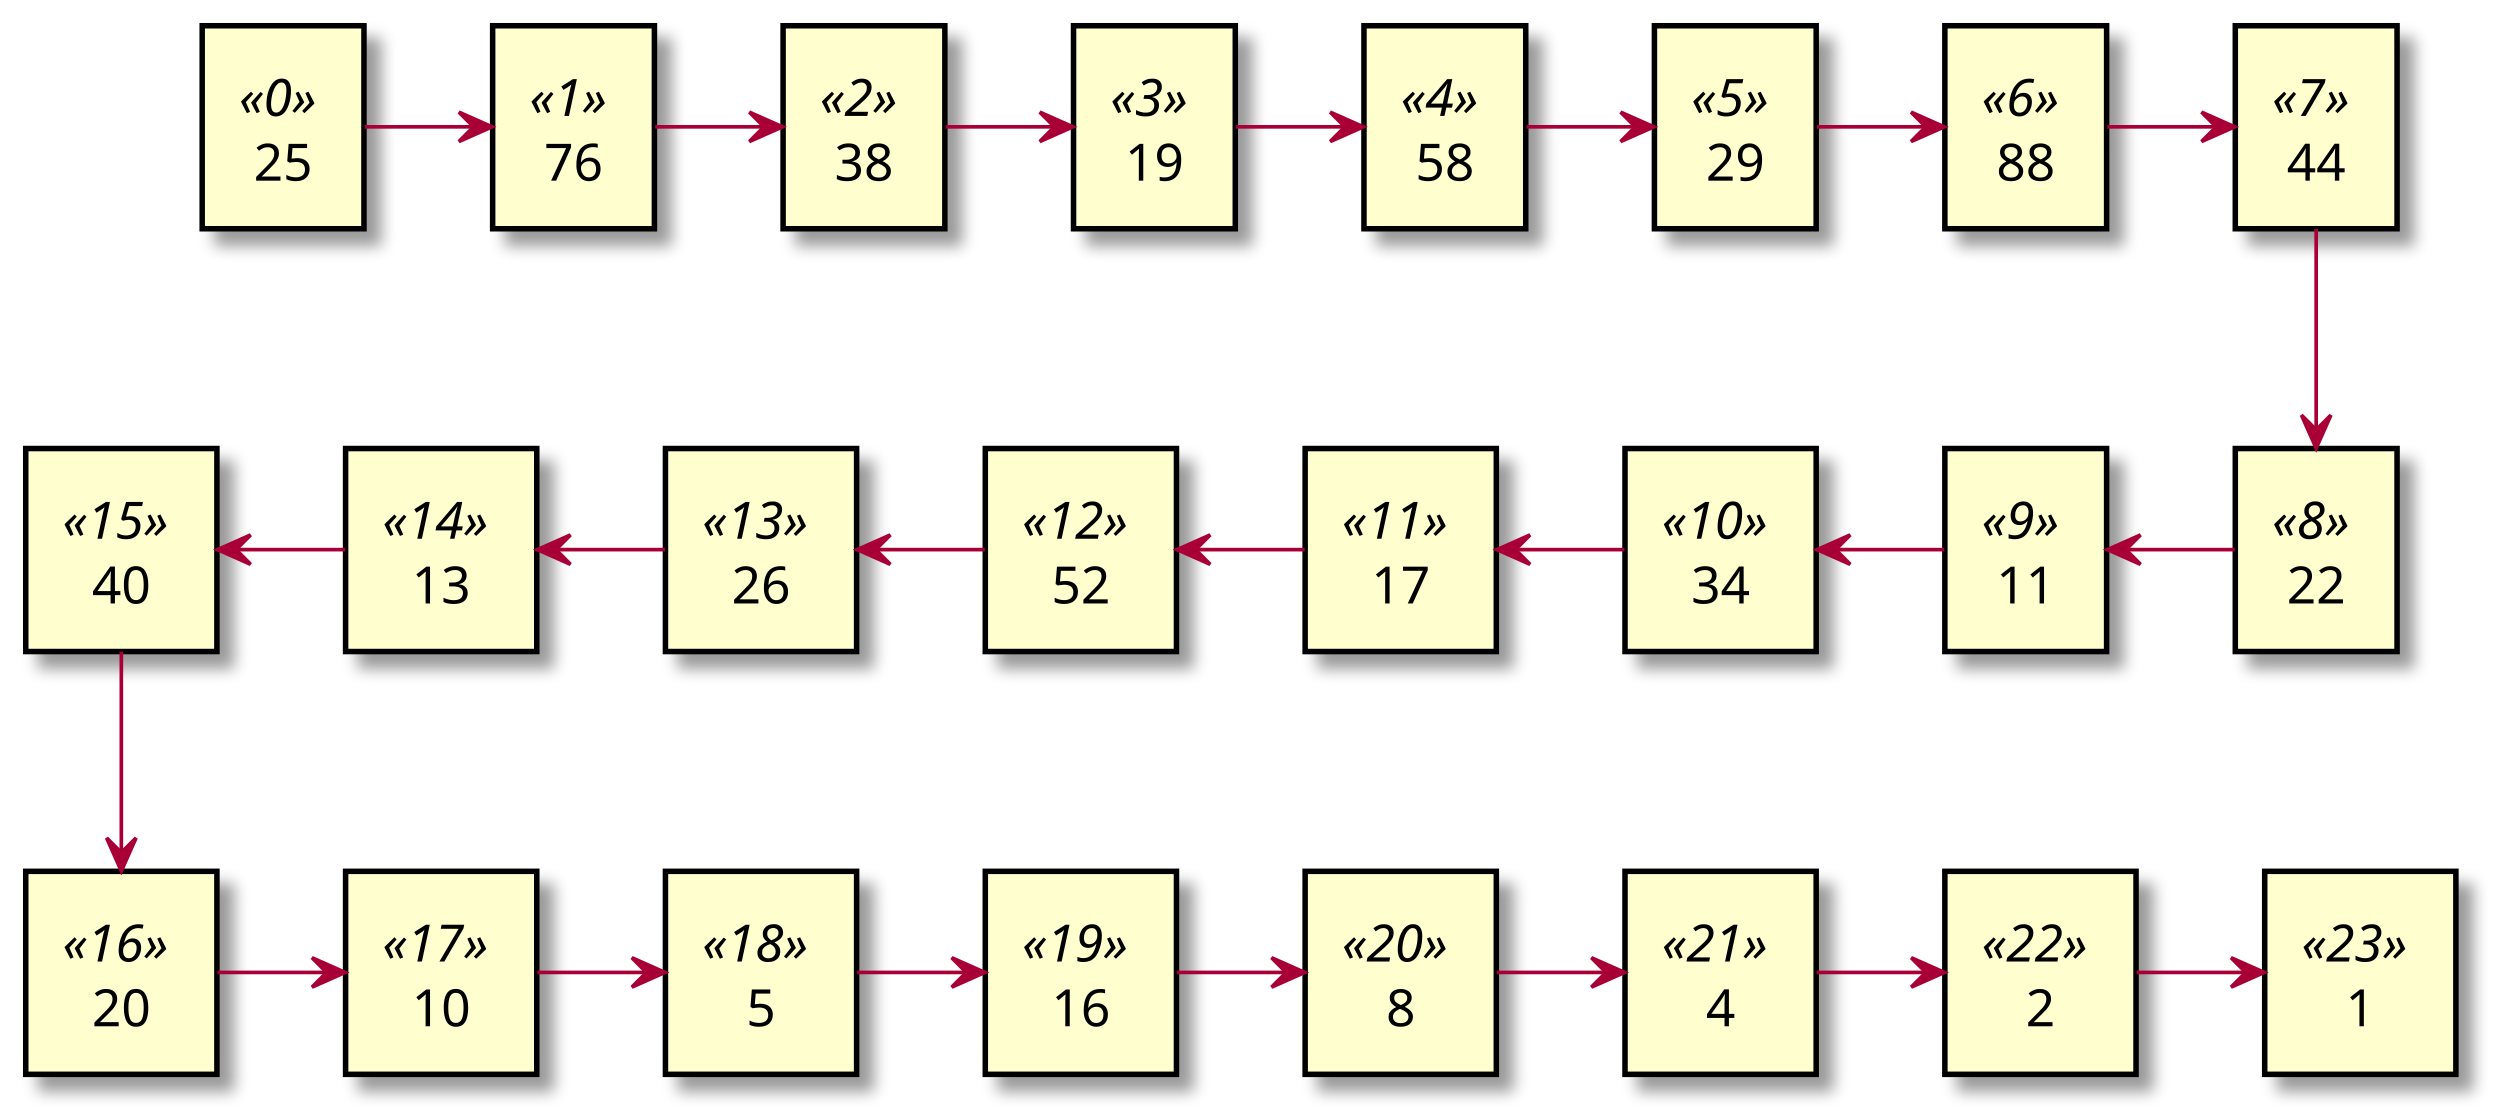
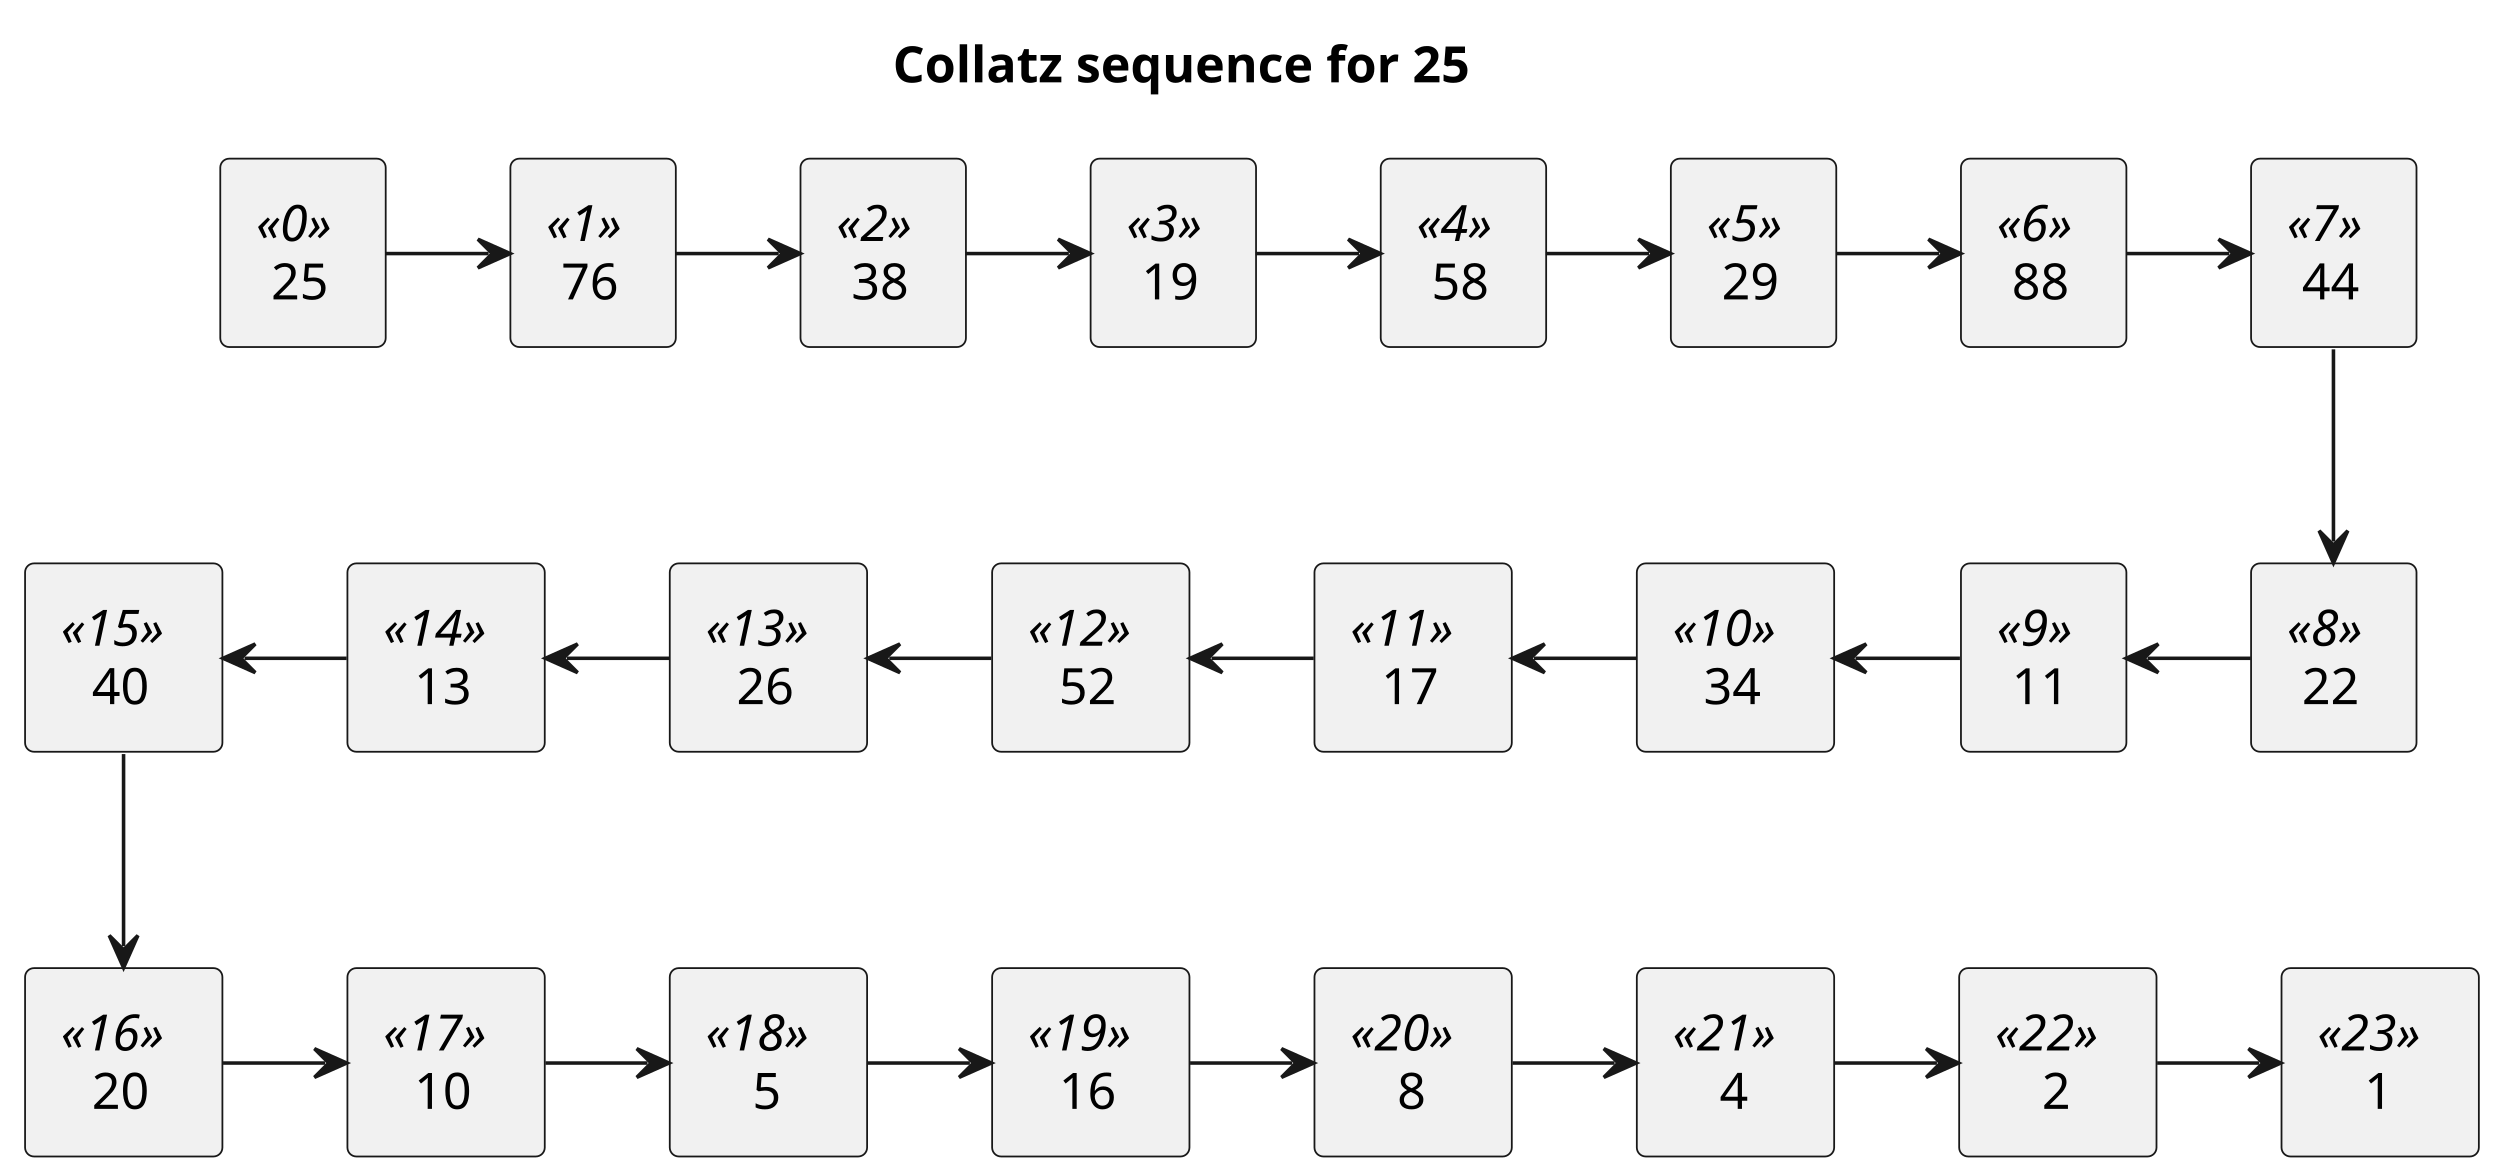
- <svg xmlns="http://www.w3.org/2000/svg" contentScriptType="application/ecmascript" contentStyleType="text/css" height="304px" preserveAspectRatio="none" style="width:680px;height:304px;background:#FFFFFF;" version="1.1" viewBox="0 0 680 304" width="680px" zoomAndPan="magnify">
-   <defs>
-     <filter height="300%" id="f8ib0x39ztjgq" width="300%" x="-1" y="-1">
-       <feGaussianBlur result="blurOut" stdDeviation="2.0" />
-       <feColorMatrix in="blurOut" result="blurOut2" type="matrix" values="0 0 0 0 0 0 0 0 0 0 0 0 0 0 0 0 0 0 .4 0" />
-       <feOffset dx="4.0" dy="4.0" in="blurOut2" result="blurOut3" />
-       <feBlend in="SourceGraphic" in2="blurOut3" mode="normal" />
-     </filter>
-   </defs>
+ <svg xmlns="http://www.w3.org/2000/svg" contentStyleType="text/css" height="328px" preserveAspectRatio="none" style="width:698px;height:328px;background:#FFFFFF;" version="1.1" viewBox="0 0 698 328" width="698px" zoomAndPan="magnify">
+   <defs />
  <g>
-     <rect fill="#FEFECE" filter="url(#f8ib0x39ztjgq)" height="55.219" style="stroke:#000000;stroke-width:1.5;" width="44" x="55" y="7" />
-     <text fill="#000000" font-family="sans-serif" font-size="14" font-style="italic" lengthAdjust="spacing" textLength="24" x="65" y="31.533">«0»</text>
-     <text fill="#000000" font-family="sans-serif" font-size="14" lengthAdjust="spacing" textLength="16" x="69" y="49.143">25</text>
-     <rect fill="#FEFECE" filter="url(#f8ib0x39ztjgq)" height="55.219" style="stroke:#000000;stroke-width:1.5;" width="44" x="134" y="7" />
-     <text fill="#000000" font-family="sans-serif" font-size="14" font-style="italic" lengthAdjust="spacing" textLength="24" x="144" y="31.533">«1»</text>
-     <text fill="#000000" font-family="sans-serif" font-size="14" lengthAdjust="spacing" textLength="16" x="148" y="49.143">76</text>
-     <rect fill="#FEFECE" filter="url(#f8ib0x39ztjgq)" height="55.219" style="stroke:#000000;stroke-width:1.5;" width="44" x="213" y="7" />
-     <text fill="#000000" font-family="sans-serif" font-size="14" font-style="italic" lengthAdjust="spacing" textLength="24" x="223" y="31.533">«2»</text>
-     <text fill="#000000" font-family="sans-serif" font-size="14" lengthAdjust="spacing" textLength="16" x="227" y="49.143">38</text>
-     <rect fill="#FEFECE" filter="url(#f8ib0x39ztjgq)" height="55.219" style="stroke:#000000;stroke-width:1.5;" width="44" x="292" y="7" />
-     <text fill="#000000" font-family="sans-serif" font-size="14" font-style="italic" lengthAdjust="spacing" textLength="24" x="302" y="31.533">«3»</text>
-     <text fill="#000000" font-family="sans-serif" font-size="14" lengthAdjust="spacing" textLength="16" x="306" y="49.143">19</text>
-     <rect fill="#FEFECE" filter="url(#f8ib0x39ztjgq)" height="55.219" style="stroke:#000000;stroke-width:1.5;" width="44" x="371" y="7" />
-     <text fill="#000000" font-family="sans-serif" font-size="14" font-style="italic" lengthAdjust="spacing" textLength="24" x="381" y="31.533">«4»</text>
-     <text fill="#000000" font-family="sans-serif" font-size="14" lengthAdjust="spacing" textLength="16" x="385" y="49.143">58</text>
-     <rect fill="#FEFECE" filter="url(#f8ib0x39ztjgq)" height="55.219" style="stroke:#000000;stroke-width:1.5;" width="44" x="450" y="7" />
-     <text fill="#000000" font-family="sans-serif" font-size="14" font-style="italic" lengthAdjust="spacing" textLength="24" x="460" y="31.533">«5»</text>
-     <text fill="#000000" font-family="sans-serif" font-size="14" lengthAdjust="spacing" textLength="16" x="464" y="49.143">29</text>
-     <rect fill="#FEFECE" filter="url(#f8ib0x39ztjgq)" height="55.219" style="stroke:#000000;stroke-width:1.5;" width="44" x="529" y="7" />
-     <text fill="#000000" font-family="sans-serif" font-size="14" font-style="italic" lengthAdjust="spacing" textLength="24" x="539" y="31.533">«6»</text>
-     <text fill="#000000" font-family="sans-serif" font-size="14" lengthAdjust="spacing" textLength="16" x="543" y="49.143">88</text>
-     <rect fill="#FEFECE" filter="url(#f8ib0x39ztjgq)" height="55.219" style="stroke:#000000;stroke-width:1.5;" width="44" x="608" y="7" />
-     <text fill="#000000" font-family="sans-serif" font-size="14" font-style="italic" lengthAdjust="spacing" textLength="24" x="618" y="31.533">«7»</text>
-     <text fill="#000000" font-family="sans-serif" font-size="14" lengthAdjust="spacing" textLength="16" x="622" y="49.143">44</text>
-     <rect fill="#FEFECE" filter="url(#f8ib0x39ztjgq)" height="55.219" style="stroke:#000000;stroke-width:1.5;" width="44" x="608" y="122" />
-     <text fill="#000000" font-family="sans-serif" font-size="14" font-style="italic" lengthAdjust="spacing" textLength="24" x="618" y="146.533">«8»</text>
-     <text fill="#000000" font-family="sans-serif" font-size="14" lengthAdjust="spacing" textLength="16" x="622" y="164.143">22</text>
-     <rect fill="#FEFECE" filter="url(#f8ib0x39ztjgq)" height="55.219" style="stroke:#000000;stroke-width:1.5;" width="44" x="529" y="122" />
-     <text fill="#000000" font-family="sans-serif" font-size="14" font-style="italic" lengthAdjust="spacing" textLength="24" x="539" y="146.533">«9»</text>
-     <text fill="#000000" font-family="sans-serif" font-size="14" lengthAdjust="spacing" textLength="16" x="543" y="164.143">11</text>
-     <rect fill="#FEFECE" filter="url(#f8ib0x39ztjgq)" height="55.219" style="stroke:#000000;stroke-width:1.5;" width="52" x="442" y="122" />
-     <text fill="#000000" font-family="sans-serif" font-size="14" font-style="italic" lengthAdjust="spacing" textLength="32" x="452" y="146.533">«10»</text>
-     <text fill="#000000" font-family="sans-serif" font-size="14" lengthAdjust="spacing" textLength="16" x="460" y="164.143">34</text>
-     <rect fill="#FEFECE" filter="url(#f8ib0x39ztjgq)" height="55.219" style="stroke:#000000;stroke-width:1.5;" width="52" x="355" y="122" />
-     <text fill="#000000" font-family="sans-serif" font-size="14" font-style="italic" lengthAdjust="spacing" textLength="32" x="365" y="146.533">«11»</text>
-     <text fill="#000000" font-family="sans-serif" font-size="14" lengthAdjust="spacing" textLength="16" x="373" y="164.143">17</text>
-     <rect fill="#FEFECE" filter="url(#f8ib0x39ztjgq)" height="55.219" style="stroke:#000000;stroke-width:1.5;" width="52" x="268" y="122" />
-     <text fill="#000000" font-family="sans-serif" font-size="14" font-style="italic" lengthAdjust="spacing" textLength="32" x="278" y="146.533">«12»</text>
-     <text fill="#000000" font-family="sans-serif" font-size="14" lengthAdjust="spacing" textLength="16" x="286" y="164.143">52</text>
-     <rect fill="#FEFECE" filter="url(#f8ib0x39ztjgq)" height="55.219" style="stroke:#000000;stroke-width:1.5;" width="52" x="181" y="122" />
-     <text fill="#000000" font-family="sans-serif" font-size="14" font-style="italic" lengthAdjust="spacing" textLength="32" x="191" y="146.533">«13»</text>
-     <text fill="#000000" font-family="sans-serif" font-size="14" lengthAdjust="spacing" textLength="16" x="199" y="164.143">26</text>
-     <rect fill="#FEFECE" filter="url(#f8ib0x39ztjgq)" height="55.219" style="stroke:#000000;stroke-width:1.5;" width="52" x="94" y="122" />
-     <text fill="#000000" font-family="sans-serif" font-size="14" font-style="italic" lengthAdjust="spacing" textLength="32" x="104" y="146.533">«14»</text>
-     <text fill="#000000" font-family="sans-serif" font-size="14" lengthAdjust="spacing" textLength="16" x="112" y="164.143">13</text>
-     <rect fill="#FEFECE" filter="url(#f8ib0x39ztjgq)" height="55.219" style="stroke:#000000;stroke-width:1.5;" width="52" x="7" y="122" />
-     <text fill="#000000" font-family="sans-serif" font-size="14" font-style="italic" lengthAdjust="spacing" textLength="32" x="17" y="146.533">«15»</text>
-     <text fill="#000000" font-family="sans-serif" font-size="14" lengthAdjust="spacing" textLength="16" x="25" y="164.143">40</text>
-     <rect fill="#FEFECE" filter="url(#f8ib0x39ztjgq)" height="55.219" style="stroke:#000000;stroke-width:1.5;" width="52" x="7" y="237" />
-     <text fill="#000000" font-family="sans-serif" font-size="14" font-style="italic" lengthAdjust="spacing" textLength="32" x="17" y="261.533">«16»</text>
-     <text fill="#000000" font-family="sans-serif" font-size="14" lengthAdjust="spacing" textLength="16" x="25" y="279.143">20</text>
-     <rect fill="#FEFECE" filter="url(#f8ib0x39ztjgq)" height="55.219" style="stroke:#000000;stroke-width:1.5;" width="52" x="94" y="237" />
-     <text fill="#000000" font-family="sans-serif" font-size="14" font-style="italic" lengthAdjust="spacing" textLength="32" x="104" y="261.533">«17»</text>
-     <text fill="#000000" font-family="sans-serif" font-size="14" lengthAdjust="spacing" textLength="16" x="112" y="279.143">10</text>
-     <rect fill="#FEFECE" filter="url(#f8ib0x39ztjgq)" height="55.219" style="stroke:#000000;stroke-width:1.5;" width="52" x="181" y="237" />
-     <text fill="#000000" font-family="sans-serif" font-size="14" font-style="italic" lengthAdjust="spacing" textLength="32" x="191" y="261.533">«18»</text>
-     <text fill="#000000" font-family="sans-serif" font-size="14" lengthAdjust="spacing" textLength="8" x="203" y="279.143">5</text>
-     <rect fill="#FEFECE" filter="url(#f8ib0x39ztjgq)" height="55.219" style="stroke:#000000;stroke-width:1.5;" width="52" x="268" y="237" />
-     <text fill="#000000" font-family="sans-serif" font-size="14" font-style="italic" lengthAdjust="spacing" textLength="32" x="278" y="261.533">«19»</text>
-     <text fill="#000000" font-family="sans-serif" font-size="14" lengthAdjust="spacing" textLength="16" x="286" y="279.143">16</text>
-     <rect fill="#FEFECE" filter="url(#f8ib0x39ztjgq)" height="55.219" style="stroke:#000000;stroke-width:1.5;" width="52" x="355" y="237" />
-     <text fill="#000000" font-family="sans-serif" font-size="14" font-style="italic" lengthAdjust="spacing" textLength="32" x="365" y="261.533">«20»</text>
-     <text fill="#000000" font-family="sans-serif" font-size="14" lengthAdjust="spacing" textLength="8" x="377" y="279.143">8</text>
-     <rect fill="#FEFECE" filter="url(#f8ib0x39ztjgq)" height="55.219" style="stroke:#000000;stroke-width:1.5;" width="52" x="442" y="237" />
-     <text fill="#000000" font-family="sans-serif" font-size="14" font-style="italic" lengthAdjust="spacing" textLength="32" x="452" y="261.533">«21»</text>
-     <text fill="#000000" font-family="sans-serif" font-size="14" lengthAdjust="spacing" textLength="8" x="464" y="279.143">4</text>
-     <rect fill="#FEFECE" filter="url(#f8ib0x39ztjgq)" height="55.219" style="stroke:#000000;stroke-width:1.5;" width="52" x="529" y="237" />
-     <text fill="#000000" font-family="sans-serif" font-size="14" font-style="italic" lengthAdjust="spacing" textLength="32" x="539" y="261.533">«22»</text>
-     <text fill="#000000" font-family="sans-serif" font-size="14" lengthAdjust="spacing" textLength="8" x="551" y="279.143">2</text>
-     <rect fill="#FEFECE" filter="url(#f8ib0x39ztjgq)" height="55.219" style="stroke:#000000;stroke-width:1.5;" width="52" x="616" y="237" />
-     <text fill="#000000" font-family="sans-serif" font-size="14" font-style="italic" lengthAdjust="spacing" textLength="32" x="626" y="261.533">«23»</text>
-     <text fill="#000000" font-family="sans-serif" font-size="14" lengthAdjust="spacing" textLength="8" x="638" y="279.143">1</text>
-     <path d="M99.22,34.5 C109.04,34.5 118.86,34.5 128.68,34.5 " fill="none" id="25-to-76" style="stroke:#A80036;stroke-width:1.0;" />
-     <polygon fill="#A80036" points="133.82,34.5,124.82,30.5,128.82,34.5,124.82,38.5,133.82,34.5" style="stroke:#A80036;stroke-width:1.0;" />
-     <path d="M178.22,34.5 C188.04,34.5 197.86,34.5 207.68,34.5 " fill="none" id="76-to-38" style="stroke:#A80036;stroke-width:1.0;" />
-     <polygon fill="#A80036" points="212.82,34.5,203.82,30.5,207.82,34.5,203.82,38.5,212.82,34.5" style="stroke:#A80036;stroke-width:1.0;" />
-     <path d="M257.22,34.5 C267.04,34.5 276.86,34.5 286.68,34.5 " fill="none" id="38-to-19" style="stroke:#A80036;stroke-width:1.0;" />
-     <polygon fill="#A80036" points="291.82,34.5,282.82,30.5,286.82,34.5,282.82,38.5,291.82,34.5" style="stroke:#A80036;stroke-width:1.0;" />
-     <path d="M336.22,34.5 C346.04,34.5 355.86,34.5 365.68,34.5 " fill="none" id="19-to-58" style="stroke:#A80036;stroke-width:1.0;" />
-     <polygon fill="#A80036" points="370.82,34.5,361.82,30.5,365.82,34.5,361.82,38.5,370.82,34.5" style="stroke:#A80036;stroke-width:1.0;" />
-     <path d="M415.22,34.5 C425.04,34.5 434.86,34.5 444.68,34.5 " fill="none" id="58-to-29" style="stroke:#A80036;stroke-width:1.0;" />
-     <polygon fill="#A80036" points="449.82,34.5,440.82,30.5,444.82,34.5,440.82,38.5,449.82,34.5" style="stroke:#A80036;stroke-width:1.0;" />
-     <path d="M494.22,34.5 C504.04,34.5 513.86,34.5 523.68,34.5 " fill="none" id="29-to-88" style="stroke:#A80036;stroke-width:1.0;" />
-     <polygon fill="#A80036" points="528.82,34.5,519.82,30.5,523.82,34.5,519.82,38.5,528.82,34.5" style="stroke:#A80036;stroke-width:1.0;" />
-     <path d="M573.22,34.5 C583.04,34.5 592.86,34.5 602.68,34.5 " fill="none" id="88-to-44" style="stroke:#A80036;stroke-width:1.0;" />
-     <polygon fill="#A80036" points="607.82,34.5,598.82,30.5,602.82,34.5,598.82,38.5,607.82,34.5" style="stroke:#A80036;stroke-width:1.0;" />
-     <path d="M630,62.28 C630,78.6 630,99.56 630,116.72 " fill="none" id="44-to-22" style="stroke:#A80036;stroke-width:1.0;" />
-     <polygon fill="#A80036" points="630,121.91,634,112.91,630,116.91,626,112.91,630,121.91" style="stroke:#A80036;stroke-width:1.0;" />
-     <path d="M578.35,149.5 C588.18,149.5 598,149.5 607.82,149.5 " fill="none" id="11-backto-22" style="stroke:#A80036;stroke-width:1.0;" />
-     <polygon fill="#A80036" points="573.22,149.5,582.22,153.5,578.22,149.5,582.22,145.5,573.22,149.5" style="stroke:#A80036;stroke-width:1.0;" />
-     <path d="M499.39,149.5 C509.21,149.5 519.02,149.5 528.84,149.5 " fill="none" id="34-backto-11" style="stroke:#A80036;stroke-width:1.0;" />
-     <polygon fill="#A80036" points="494.26,149.5,503.26,153.5,499.26,149.5,503.26,145.5,494.26,149.5" style="stroke:#A80036;stroke-width:1.0;" />
-     <path d="M412.32,149.5 C422.17,149.5 432.01,149.5 441.86,149.5 " fill="none" id="17-backto-34" style="stroke:#A80036;stroke-width:1.0;" />
-     <polygon fill="#A80036" points="407.17,149.5,416.17,153.5,412.17,149.5,416.17,145.5,407.17,149.5" style="stroke:#A80036;stroke-width:1.0;" />
-     <path d="M325.32,149.5 C335.17,149.5 345.01,149.5 354.86,149.5 " fill="none" id="52-backto-17" style="stroke:#A80036;stroke-width:1.0;" />
-     <polygon fill="#A80036" points="320.17,149.5,329.17,153.5,325.17,149.5,329.17,145.5,320.17,149.5" style="stroke:#A80036;stroke-width:1.0;" />
-     <path d="M238.32,149.5 C248.17,149.5 258.01,149.5 267.86,149.5 " fill="none" id="26-backto-52" style="stroke:#A80036;stroke-width:1.0;" />
-     <polygon fill="#A80036" points="233.17,149.5,242.17,153.5,238.17,149.5,242.17,145.5,233.17,149.5" style="stroke:#A80036;stroke-width:1.0;" />
-     <path d="M151.32,149.5 C161.17,149.5 171.01,149.5 180.86,149.5 " fill="none" id="13-backto-26" style="stroke:#A80036;stroke-width:1.0;" />
-     <polygon fill="#A80036" points="146.17,149.5,155.17,153.5,151.17,149.5,155.17,145.5,146.17,149.5" style="stroke:#A80036;stroke-width:1.0;" />
-     <path d="M64.32,149.5 C74.17,149.5 84.01,149.5 93.86,149.5 " fill="none" id="40-backto-13" style="stroke:#A80036;stroke-width:1.0;" />
-     <polygon fill="#A80036" points="59.17,149.5,68.17,153.5,64.17,149.5,68.17,145.5,59.17,149.5" style="stroke:#A80036;stroke-width:1.0;" />
-     <path d="M33,177.28 C33,193.6 33,214.56 33,231.72 " fill="none" id="40-to-20" style="stroke:#A80036;stroke-width:1.0;" />
-     <polygon fill="#A80036" points="33,236.91,37,227.91,33,231.91,29,227.91,33,236.91" style="stroke:#A80036;stroke-width:1.0;" />
-     <path d="M59.17,264.5 C69.02,264.5 78.86,264.5 88.71,264.5 " fill="none" id="20-to-10" style="stroke:#A80036;stroke-width:1.0;" />
-     <polygon fill="#A80036" points="93.86,264.5,84.86,260.5,88.86,264.5,84.86,268.5,93.86,264.5" style="stroke:#A80036;stroke-width:1.0;" />
-     <path d="M146.17,264.5 C156.02,264.5 165.86,264.5 175.71,264.5 " fill="none" id="10-to-5" style="stroke:#A80036;stroke-width:1.0;" />
-     <polygon fill="#A80036" points="180.86,264.5,171.86,260.5,175.86,264.5,171.86,268.5,180.86,264.5" style="stroke:#A80036;stroke-width:1.0;" />
-     <path d="M233.17,264.5 C243.02,264.5 252.86,264.5 262.71,264.5 " fill="none" id="5-to-16" style="stroke:#A80036;stroke-width:1.0;" />
-     <polygon fill="#A80036" points="267.86,264.5,258.86,260.5,262.86,264.5,258.86,268.5,267.86,264.5" style="stroke:#A80036;stroke-width:1.0;" />
-     <path d="M320.17,264.5 C330.02,264.5 339.86,264.5 349.71,264.5 " fill="none" id="16-to-8" style="stroke:#A80036;stroke-width:1.0;" />
-     <polygon fill="#A80036" points="354.86,264.5,345.86,260.5,349.86,264.5,345.86,268.5,354.86,264.5" style="stroke:#A80036;stroke-width:1.0;" />
-     <path d="M407.17,264.5 C417.02,264.5 426.86,264.5 436.71,264.5 " fill="none" id="8-to-4" style="stroke:#A80036;stroke-width:1.0;" />
-     <polygon fill="#A80036" points="441.86,264.5,432.86,260.5,436.86,264.5,432.86,268.5,441.86,264.5" style="stroke:#A80036;stroke-width:1.0;" />
-     <path d="M494.17,264.5 C504.02,264.5 513.86,264.5 523.71,264.5 " fill="none" id="4-to-2" style="stroke:#A80036;stroke-width:1.0;" />
-     <polygon fill="#A80036" points="528.86,264.5,519.86,260.5,523.86,264.5,519.86,268.5,528.86,264.5" style="stroke:#A80036;stroke-width:1.0;" />
-     <path d="M581.17,264.5 C591.02,264.5 600.86,264.5 610.71,264.5 " fill="none" id="2-to-1" style="stroke:#A80036;stroke-width:1.0;" />
-     <polygon fill="#A80036" points="615.86,264.5,606.86,260.5,610.86,264.5,606.86,268.5,615.86,264.5" style="stroke:#A80036;stroke-width:1.0;" />
+     <text fill="#000000" font-family="sans-serif" font-size="14" font-weight="bold" lengthAdjust="spacing" textLength="185.568" x="249.264" y="22.995">Collatz sequence for 25</text>
+     <g id="elem_25">
+       <rect fill="#F1F1F1" height="52.594" rx="2.5" ry="2.5" style="stroke:#181818;stroke-width:0.5;" width="46.188" x="61.5" y="44.297" />
+       <text fill="#000000" font-family="sans-serif" font-size="14" font-style="italic" lengthAdjust="spacing" textLength="26.189" x="71.5" y="67.292">«0»</text>
+       <text fill="#000000" font-family="sans-serif" font-size="14" lengthAdjust="spacing" textLength="17.814" x="75.687" y="83.589">25</text>
+     </g>
+     <g id="elem_76">
+       <rect fill="#F1F1F1" height="52.594" rx="2.5" ry="2.5" style="stroke:#181818;stroke-width:0.5;" width="46.188" x="142.5" y="44.297" />
+       <text fill="#000000" font-family="sans-serif" font-size="14" font-style="italic" lengthAdjust="spacing" textLength="26.189" x="152.5" y="67.292">«1»</text>
+       <text fill="#000000" font-family="sans-serif" font-size="14" lengthAdjust="spacing" textLength="17.814" x="156.687" y="83.589">76</text>
+     </g>
+     <g id="elem_38">
+       <rect fill="#F1F1F1" height="52.594" rx="2.5" ry="2.5" style="stroke:#181818;stroke-width:0.5;" width="46.188" x="223.5" y="44.297" />
+       <text fill="#000000" font-family="sans-serif" font-size="14" font-style="italic" lengthAdjust="spacing" textLength="26.189" x="233.5" y="67.292">«2»</text>
+       <text fill="#000000" font-family="sans-serif" font-size="14" lengthAdjust="spacing" textLength="17.814" x="237.687" y="83.589">38</text>
+     </g>
+     <g id="elem_19">
+       <rect fill="#F1F1F1" height="52.594" rx="2.5" ry="2.5" style="stroke:#181818;stroke-width:0.5;" width="46.188" x="304.5" y="44.297" />
+       <text fill="#000000" font-family="sans-serif" font-size="14" font-style="italic" lengthAdjust="spacing" textLength="26.189" x="314.5" y="67.292">«3»</text>
+       <text fill="#000000" font-family="sans-serif" font-size="14" lengthAdjust="spacing" textLength="17.814" x="318.687" y="83.589">19</text>
+     </g>
+     <g id="elem_58">
+       <rect fill="#F1F1F1" height="52.594" rx="2.5" ry="2.5" style="stroke:#181818;stroke-width:0.5;" width="46.188" x="385.5" y="44.297" />
+       <text fill="#000000" font-family="sans-serif" font-size="14" font-style="italic" lengthAdjust="spacing" textLength="26.189" x="395.5" y="67.292">«4»</text>
+       <text fill="#000000" font-family="sans-serif" font-size="14" lengthAdjust="spacing" textLength="17.814" x="399.687" y="83.589">58</text>
+     </g>
+     <g id="elem_29">
+       <rect fill="#F1F1F1" height="52.594" rx="2.5" ry="2.5" style="stroke:#181818;stroke-width:0.5;" width="46.188" x="466.5" y="44.297" />
+       <text fill="#000000" font-family="sans-serif" font-size="14" font-style="italic" lengthAdjust="spacing" textLength="26.189" x="476.5" y="67.292">«5»</text>
+       <text fill="#000000" font-family="sans-serif" font-size="14" lengthAdjust="spacing" textLength="17.814" x="480.687" y="83.589">29</text>
+     </g>
+     <g id="elem_88">
+       <rect fill="#F1F1F1" height="52.594" rx="2.5" ry="2.5" style="stroke:#181818;stroke-width:0.5;" width="46.188" x="547.5" y="44.297" />
+       <text fill="#000000" font-family="sans-serif" font-size="14" font-style="italic" lengthAdjust="spacing" textLength="26.189" x="557.5" y="67.292">«6»</text>
+       <text fill="#000000" font-family="sans-serif" font-size="14" lengthAdjust="spacing" textLength="17.814" x="561.687" y="83.589">88</text>
+     </g>
+     <g id="elem_44">
+       <rect fill="#F1F1F1" height="52.594" rx="2.5" ry="2.5" style="stroke:#181818;stroke-width:0.5;" width="46.188" x="628.5" y="44.297" />
+       <text fill="#000000" font-family="sans-serif" font-size="14" font-style="italic" lengthAdjust="spacing" textLength="26.189" x="638.5" y="67.292">«7»</text>
+       <text fill="#000000" font-family="sans-serif" font-size="14" lengthAdjust="spacing" textLength="17.814" x="642.687" y="83.589">44</text>
+     </g>
+     <g id="elem_22">
+       <rect fill="#F1F1F1" height="52.594" rx="2.5" ry="2.5" style="stroke:#181818;stroke-width:0.5;" width="46.188" x="628.5" y="157.297" />
+       <text fill="#000000" font-family="sans-serif" font-size="14" font-style="italic" lengthAdjust="spacing" textLength="26.189" x="638.5" y="180.292">«8»</text>
+       <text fill="#000000" font-family="sans-serif" font-size="14" lengthAdjust="spacing" textLength="17.814" x="642.687" y="196.589">22</text>
+     </g>
+     <g id="elem_11">
+       <rect fill="#F1F1F1" height="52.594" rx="2.5" ry="2.5" style="stroke:#181818;stroke-width:0.5;" width="46.188" x="547.5" y="157.297" />
+       <text fill="#000000" font-family="sans-serif" font-size="14" font-style="italic" lengthAdjust="spacing" textLength="26.189" x="557.5" y="180.292">«9»</text>
+       <text fill="#000000" font-family="sans-serif" font-size="14" lengthAdjust="spacing" textLength="17.814" x="561.687" y="196.589">11</text>
+     </g>
+     <g id="elem_34">
+       <rect fill="#F1F1F1" height="52.594" rx="2.5" ry="2.5" style="stroke:#181818;stroke-width:0.5;" width="55.096" x="457" y="157.297" />
+       <text fill="#000000" font-family="sans-serif" font-size="14" font-style="italic" lengthAdjust="spacing" textLength="35.096" x="467" y="180.292">«10»</text>
+       <text fill="#000000" font-family="sans-serif" font-size="14" lengthAdjust="spacing" textLength="17.814" x="475.641" y="196.589">34</text>
+     </g>
+     <g id="elem_17">
+       <rect fill="#F1F1F1" height="52.594" rx="2.5" ry="2.5" style="stroke:#181818;stroke-width:0.5;" width="55.096" x="367" y="157.297" />
+       <text fill="#000000" font-family="sans-serif" font-size="14" font-style="italic" lengthAdjust="spacing" textLength="35.096" x="377" y="180.292">«11»</text>
+       <text fill="#000000" font-family="sans-serif" font-size="14" lengthAdjust="spacing" textLength="17.814" x="385.641" y="196.589">17</text>
+     </g>
+     <g id="elem_52">
+       <rect fill="#F1F1F1" height="52.594" rx="2.5" ry="2.5" style="stroke:#181818;stroke-width:0.5;" width="55.096" x="277" y="157.297" />
+       <text fill="#000000" font-family="sans-serif" font-size="14" font-style="italic" lengthAdjust="spacing" textLength="35.096" x="287" y="180.292">«12»</text>
+       <text fill="#000000" font-family="sans-serif" font-size="14" lengthAdjust="spacing" textLength="17.814" x="295.641" y="196.589">52</text>
+     </g>
+     <g id="elem_26">
+       <rect fill="#F1F1F1" height="52.594" rx="2.5" ry="2.5" style="stroke:#181818;stroke-width:0.5;" width="55.096" x="187" y="157.297" />
+       <text fill="#000000" font-family="sans-serif" font-size="14" font-style="italic" lengthAdjust="spacing" textLength="35.096" x="197" y="180.292">«13»</text>
+       <text fill="#000000" font-family="sans-serif" font-size="14" lengthAdjust="spacing" textLength="17.814" x="205.641" y="196.589">26</text>
+     </g>
+     <g id="elem_13">
+       <rect fill="#F1F1F1" height="52.594" rx="2.5" ry="2.5" style="stroke:#181818;stroke-width:0.5;" width="55.096" x="97" y="157.297" />
+       <text fill="#000000" font-family="sans-serif" font-size="14" font-style="italic" lengthAdjust="spacing" textLength="35.096" x="107" y="180.292">«14»</text>
+       <text fill="#000000" font-family="sans-serif" font-size="14" lengthAdjust="spacing" textLength="17.814" x="115.641" y="196.589">13</text>
+     </g>
+     <g id="elem_40">
+       <rect fill="#F1F1F1" height="52.594" rx="2.5" ry="2.5" style="stroke:#181818;stroke-width:0.5;" width="55.096" x="7" y="157.297" />
+       <text fill="#000000" font-family="sans-serif" font-size="14" font-style="italic" lengthAdjust="spacing" textLength="35.096" x="17" y="180.292">«15»</text>
+       <text fill="#000000" font-family="sans-serif" font-size="14" lengthAdjust="spacing" textLength="17.814" x="25.641" y="196.589">40</text>
+     </g>
+     <g id="elem_20">
+       <rect fill="#F1F1F1" height="52.594" rx="2.5" ry="2.5" style="stroke:#181818;stroke-width:0.5;" width="55.096" x="7" y="270.297" />
+       <text fill="#000000" font-family="sans-serif" font-size="14" font-style="italic" lengthAdjust="spacing" textLength="35.096" x="17" y="293.292">«16»</text>
+       <text fill="#000000" font-family="sans-serif" font-size="14" lengthAdjust="spacing" textLength="17.814" x="25.641" y="309.589">20</text>
+     </g>
+     <g id="elem_10">
+       <rect fill="#F1F1F1" height="52.594" rx="2.5" ry="2.5" style="stroke:#181818;stroke-width:0.5;" width="55.096" x="97" y="270.297" />
+       <text fill="#000000" font-family="sans-serif" font-size="14" font-style="italic" lengthAdjust="spacing" textLength="35.096" x="107" y="293.292">«17»</text>
+       <text fill="#000000" font-family="sans-serif" font-size="14" lengthAdjust="spacing" textLength="17.814" x="115.641" y="309.589">10</text>
+     </g>
+     <g id="elem_5">
+       <rect fill="#F1F1F1" height="52.594" rx="2.5" ry="2.5" style="stroke:#181818;stroke-width:0.5;" width="55.096" x="187" y="270.297" />
+       <text fill="#000000" font-family="sans-serif" font-size="14" font-style="italic" lengthAdjust="spacing" textLength="35.096" x="197" y="293.292">«18»</text>
+       <text fill="#000000" font-family="sans-serif" font-size="14" lengthAdjust="spacing" textLength="8.907" x="210.094" y="309.589">5</text>
+     </g>
+     <g id="elem_16">
+       <rect fill="#F1F1F1" height="52.594" rx="2.5" ry="2.5" style="stroke:#181818;stroke-width:0.5;" width="55.096" x="277" y="270.297" />
+       <text fill="#000000" font-family="sans-serif" font-size="14" font-style="italic" lengthAdjust="spacing" textLength="35.096" x="287" y="293.292">«19»</text>
+       <text fill="#000000" font-family="sans-serif" font-size="14" lengthAdjust="spacing" textLength="17.814" x="295.641" y="309.589">16</text>
+     </g>
+     <g id="elem_8">
+       <rect fill="#F1F1F1" height="52.594" rx="2.5" ry="2.5" style="stroke:#181818;stroke-width:0.5;" width="55.096" x="367" y="270.297" />
+       <text fill="#000000" font-family="sans-serif" font-size="14" font-style="italic" lengthAdjust="spacing" textLength="35.096" x="377" y="293.292">«20»</text>
+       <text fill="#000000" font-family="sans-serif" font-size="14" lengthAdjust="spacing" textLength="8.907" x="390.094" y="309.589">8</text>
+     </g>
+     <g id="elem_4">
+       <rect fill="#F1F1F1" height="52.594" rx="2.5" ry="2.5" style="stroke:#181818;stroke-width:0.5;" width="55.096" x="457" y="270.297" />
+       <text fill="#000000" font-family="sans-serif" font-size="14" font-style="italic" lengthAdjust="spacing" textLength="35.096" x="467" y="293.292">«21»</text>
+       <text fill="#000000" font-family="sans-serif" font-size="14" lengthAdjust="spacing" textLength="8.907" x="480.094" y="309.589">4</text>
+     </g>
+     <g id="elem_2">
+       <rect fill="#F1F1F1" height="52.594" rx="2.5" ry="2.5" style="stroke:#181818;stroke-width:0.5;" width="55.096" x="547" y="270.297" />
+       <text fill="#000000" font-family="sans-serif" font-size="14" font-style="italic" lengthAdjust="spacing" textLength="35.096" x="557" y="293.292">«22»</text>
+       <text fill="#000000" font-family="sans-serif" font-size="14" lengthAdjust="spacing" textLength="8.907" x="570.094" y="309.589">2</text>
+     </g>
+     <g id="elem_1">
+       <rect fill="#F1F1F1" height="52.594" rx="2.5" ry="2.5" style="stroke:#181818;stroke-width:0.5;" width="55.096" x="637" y="270.297" />
+       <text fill="#000000" font-family="sans-serif" font-size="14" font-style="italic" lengthAdjust="spacing" textLength="35.096" x="647" y="293.292">«23»</text>
+       <text fill="#000000" font-family="sans-serif" font-size="14" lengthAdjust="spacing" textLength="8.907" x="660.094" y="309.589">1</text>
+     </g>
+     <g id="link_25_76">
+       <path d="M107.6,70.797 C119.21,70.797 124.82,70.797 136.43,70.797 " fill="none" id="25-to-76" style="stroke:#181818;stroke-width:1.0;" />
+       <polygon fill="#181818" points="142.43,70.797,133.43,66.797,137.43,70.797,133.43,74.797,142.43,70.797" style="stroke:#181818;stroke-width:1.0;" />
+     </g>
+     <g id="link_76_38">
+       <path d="M188.6,70.797 C200.21,70.797 205.82,70.797 217.43,70.797 " fill="none" id="76-to-38" style="stroke:#181818;stroke-width:1.0;" />
+       <polygon fill="#181818" points="223.43,70.797,214.43,66.797,218.43,70.797,214.43,74.797,223.43,70.797" style="stroke:#181818;stroke-width:1.0;" />
+     </g>
+     <g id="link_38_19">
+       <path d="M269.6,70.797 C281.21,70.797 286.82,70.797 298.43,70.797 " fill="none" id="38-to-19" style="stroke:#181818;stroke-width:1.0;" />
+       <polygon fill="#181818" points="304.43,70.797,295.43,66.797,299.43,70.797,295.43,74.797,304.43,70.797" style="stroke:#181818;stroke-width:1.0;" />
+     </g>
+     <g id="link_19_58">
+       <path d="M350.6,70.797 C362.21,70.797 367.82,70.797 379.43,70.797 " fill="none" id="19-to-58" style="stroke:#181818;stroke-width:1.0;" />
+       <polygon fill="#181818" points="385.43,70.797,376.43,66.797,380.43,70.797,376.43,74.797,385.43,70.797" style="stroke:#181818;stroke-width:1.0;" />
+     </g>
+     <g id="link_58_29">
+       <path d="M431.6,70.797 C443.21,70.797 448.82,70.797 460.43,70.797 " fill="none" id="58-to-29" style="stroke:#181818;stroke-width:1.0;" />
+       <polygon fill="#181818" points="466.43,70.797,457.43,66.797,461.43,70.797,457.43,74.797,466.43,70.797" style="stroke:#181818;stroke-width:1.0;" />
+     </g>
+     <g id="link_29_88">
+       <path d="M512.6,70.797 C524.21,70.797 529.82,70.797 541.43,70.797 " fill="none" id="29-to-88" style="stroke:#181818;stroke-width:1.0;" />
+       <polygon fill="#181818" points="547.43,70.797,538.43,66.797,542.43,70.797,538.43,74.797,547.43,70.797" style="stroke:#181818;stroke-width:1.0;" />
+     </g>
+     <g id="link_88_44">
+       <path d="M593.6,70.797 C605.21,70.797 610.82,70.797 622.43,70.797 " fill="none" id="88-to-44" style="stroke:#181818;stroke-width:1.0;" />
+       <polygon fill="#181818" points="628.43,70.797,619.43,66.797,623.43,70.797,619.43,74.797,628.43,70.797" style="stroke:#181818;stroke-width:1.0;" />
+     </g>
+     <g id="link_44_22">
+       <path d="M651.5,97.537 C651.5,115.477 651.5,133.287 651.5,151.187 " fill="none" id="44-to-22" style="stroke:#181818;stroke-width:1.0;" />
+       <polygon fill="#181818" points="651.5,157.187,655.5,148.187,651.5,152.187,647.5,148.187,651.5,157.187" style="stroke:#181818;stroke-width:1.0;" />
+     </g>
+     <g id="link_11_22">
+       <path d="M599.6,183.797 C611.21,183.797 616.82,183.797 628.43,183.797 " fill="none" id="11-backto-22" style="stroke:#181818;stroke-width:1.0;" />
+       <polygon fill="#181818" points="593.6,183.797,602.6,187.797,598.6,183.797,602.6,179.797,593.6,183.797" style="stroke:#181818;stroke-width:1.0;" />
+     </g>
+     <g id="link_34_11">
+       <path d="M518.05,183.797 C529.77,183.797 535.49,183.797 547.21,183.797 " fill="none" id="34-backto-11" style="stroke:#181818;stroke-width:1.0;" />
+       <polygon fill="#181818" points="512.05,183.797,521.05,187.797,517.05,183.797,521.05,179.797,512.05,183.797" style="stroke:#181818;stroke-width:1.0;" />
+     </g>
+     <g id="link_17_34">
+       <path d="M428.27,183.797 C439.78,183.797 445.28,183.797 456.79,183.797 " fill="none" id="17-backto-34" style="stroke:#181818;stroke-width:1.0;" />
+       <polygon fill="#181818" points="422.27,183.797,431.27,187.797,427.27,183.797,431.27,179.797,422.27,183.797" style="stroke:#181818;stroke-width:1.0;" />
+     </g>
+     <g id="link_52_17">
+       <path d="M338.27,183.797 C349.78,183.797 355.28,183.797 366.79,183.797 " fill="none" id="52-backto-17" style="stroke:#181818;stroke-width:1.0;" />
+       <polygon fill="#181818" points="332.27,183.797,341.27,187.797,337.27,183.797,341.27,179.797,332.27,183.797" style="stroke:#181818;stroke-width:1.0;" />
+     </g>
+     <g id="link_26_52">
+       <path d="M248.27,183.797 C259.78,183.797 265.28,183.797 276.79,183.797 " fill="none" id="26-backto-52" style="stroke:#181818;stroke-width:1.0;" />
+       <polygon fill="#181818" points="242.27,183.797,251.27,187.797,247.27,183.797,251.27,179.797,242.27,183.797" style="stroke:#181818;stroke-width:1.0;" />
+     </g>
+     <g id="link_13_26">
+       <path d="M158.27,183.797 C169.78,183.797 175.28,183.797 186.79,183.797 " fill="none" id="13-backto-26" style="stroke:#181818;stroke-width:1.0;" />
+       <polygon fill="#181818" points="152.27,183.797,161.27,187.797,157.27,183.797,161.27,179.797,152.27,183.797" style="stroke:#181818;stroke-width:1.0;" />
+     </g>
+     <g id="link_40_13">
+       <path d="M68.27,183.797 C79.78,183.797 85.28,183.797 96.79,183.797 " fill="none" id="40-backto-13" style="stroke:#181818;stroke-width:1.0;" />
+       <polygon fill="#181818" points="62.27,183.797,71.27,187.797,67.27,183.797,71.27,179.797,62.27,183.797" style="stroke:#181818;stroke-width:1.0;" />
+     </g>
+     <g id="link_40_20">
+       <path d="M34.5,210.537 C34.5,228.477 34.5,246.287 34.5,264.187 " fill="none" id="40-to-20" style="stroke:#181818;stroke-width:1.0;" />
+       <polygon fill="#181818" points="34.5,270.187,38.5,261.187,34.5,265.187,30.5,261.187,34.5,270.187" style="stroke:#181818;stroke-width:1.0;" />
+     </g>
+     <g id="link_20_10">
+       <path d="M62.27,296.797 C73.78,296.797 79.28,296.797 90.79,296.797 " fill="none" id="20-to-10" style="stroke:#181818;stroke-width:1.0;" />
+       <polygon fill="#181818" points="96.79,296.797,87.79,292.797,91.79,296.797,87.79,300.797,96.79,296.797" style="stroke:#181818;stroke-width:1.0;" />
+     </g>
+     <g id="link_10_5">
+       <path d="M152.27,296.797 C163.78,296.797 169.28,296.797 180.79,296.797 " fill="none" id="10-to-5" style="stroke:#181818;stroke-width:1.0;" />
+       <polygon fill="#181818" points="186.79,296.797,177.79,292.797,181.79,296.797,177.79,300.797,186.79,296.797" style="stroke:#181818;stroke-width:1.0;" />
+     </g>
+     <g id="link_5_16">
+       <path d="M242.27,296.797 C253.78,296.797 259.28,296.797 270.79,296.797 " fill="none" id="5-to-16" style="stroke:#181818;stroke-width:1.0;" />
+       <polygon fill="#181818" points="276.79,296.797,267.79,292.797,271.79,296.797,267.79,300.797,276.79,296.797" style="stroke:#181818;stroke-width:1.0;" />
+     </g>
+     <g id="link_16_8">
+       <path d="M332.27,296.797 C343.78,296.797 349.28,296.797 360.79,296.797 " fill="none" id="16-to-8" style="stroke:#181818;stroke-width:1.0;" />
+       <polygon fill="#181818" points="366.79,296.797,357.79,292.797,361.79,296.797,357.79,300.797,366.79,296.797" style="stroke:#181818;stroke-width:1.0;" />
+     </g>
+     <g id="link_8_4">
+       <path d="M422.27,296.797 C433.78,296.797 439.28,296.797 450.79,296.797 " fill="none" id="8-to-4" style="stroke:#181818;stroke-width:1.0;" />
+       <polygon fill="#181818" points="456.79,296.797,447.79,292.797,451.79,296.797,447.79,300.797,456.79,296.797" style="stroke:#181818;stroke-width:1.0;" />
+     </g>
+     <g id="link_4_2">
+       <path d="M512.27,296.797 C523.78,296.797 529.28,296.797 540.79,296.797 " fill="none" id="4-to-2" style="stroke:#181818;stroke-width:1.0;" />
+       <polygon fill="#181818" points="546.79,296.797,537.79,292.797,541.79,296.797,537.79,300.797,546.79,296.797" style="stroke:#181818;stroke-width:1.0;" />
+     </g>
+     <g id="link_2_1">
+       <path d="M602.27,296.797 C613.78,296.797 619.28,296.797 630.79,296.797 " fill="none" id="2-to-1" style="stroke:#181818;stroke-width:1.0;" />
+       <polygon fill="#181818" points="636.79,296.797,627.79,292.797,631.79,296.797,627.79,300.797,636.79,296.797" style="stroke:#181818;stroke-width:1.0;" />
+     </g>
  </g>
</svg>
